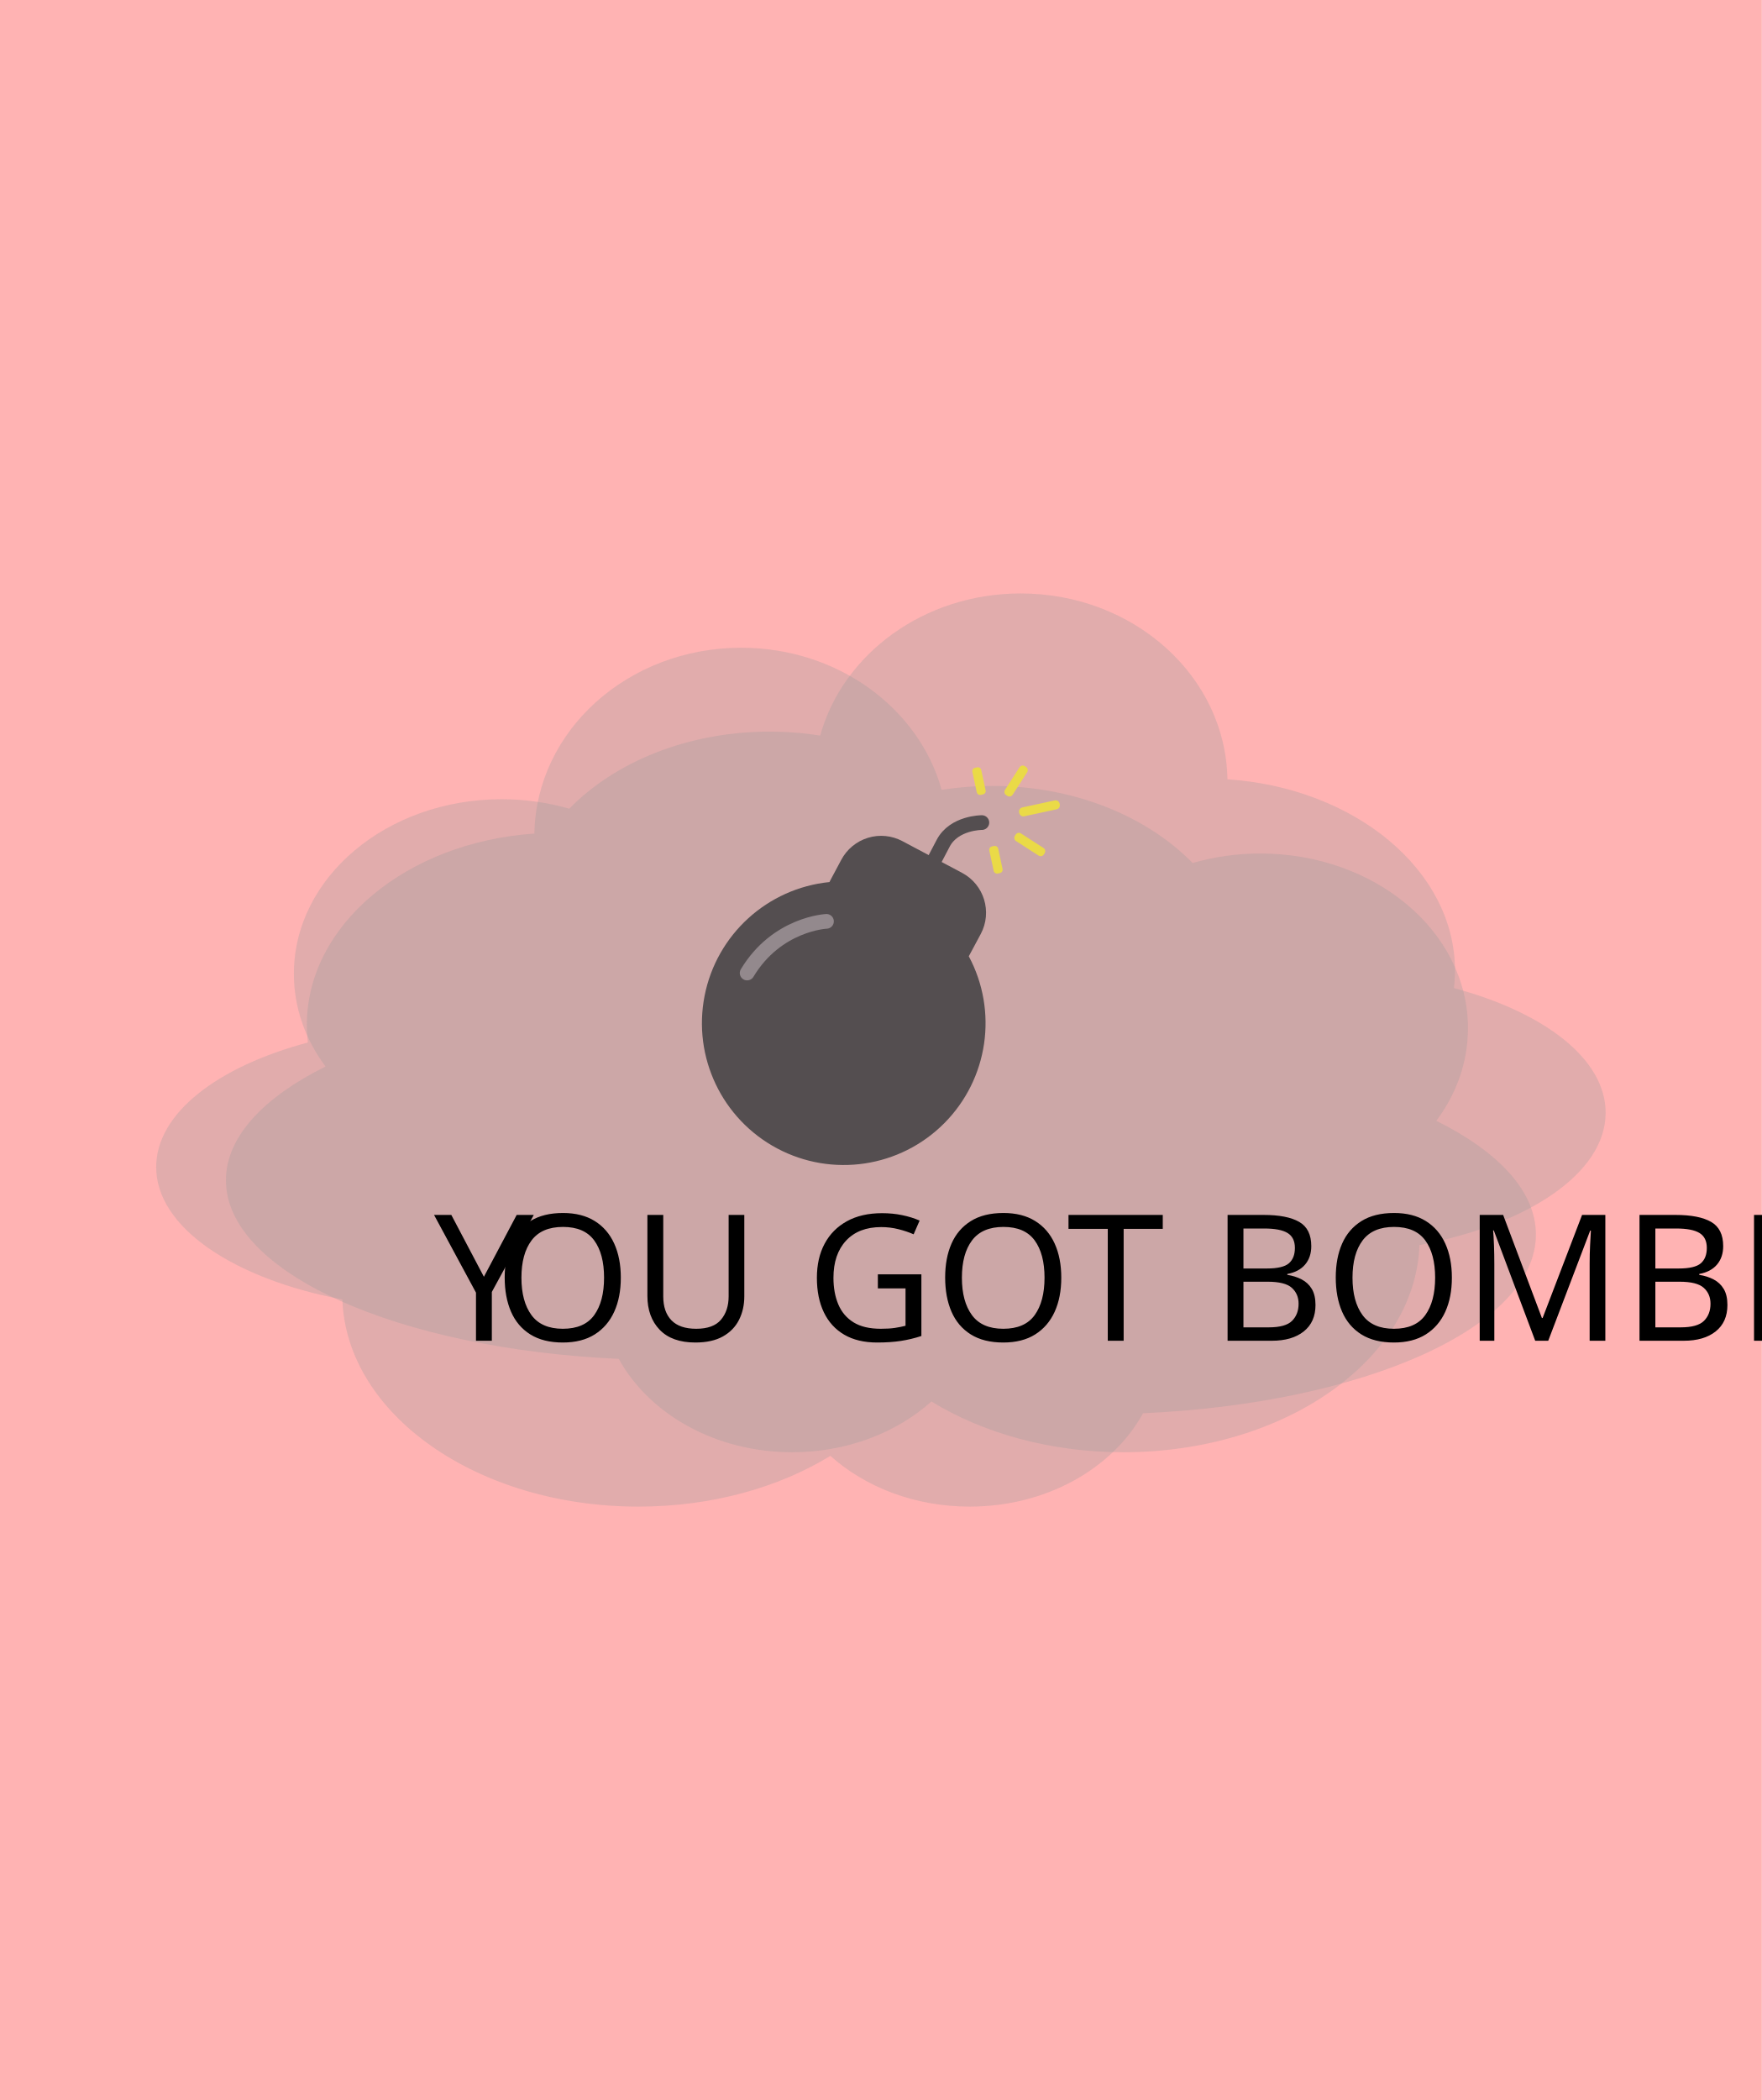
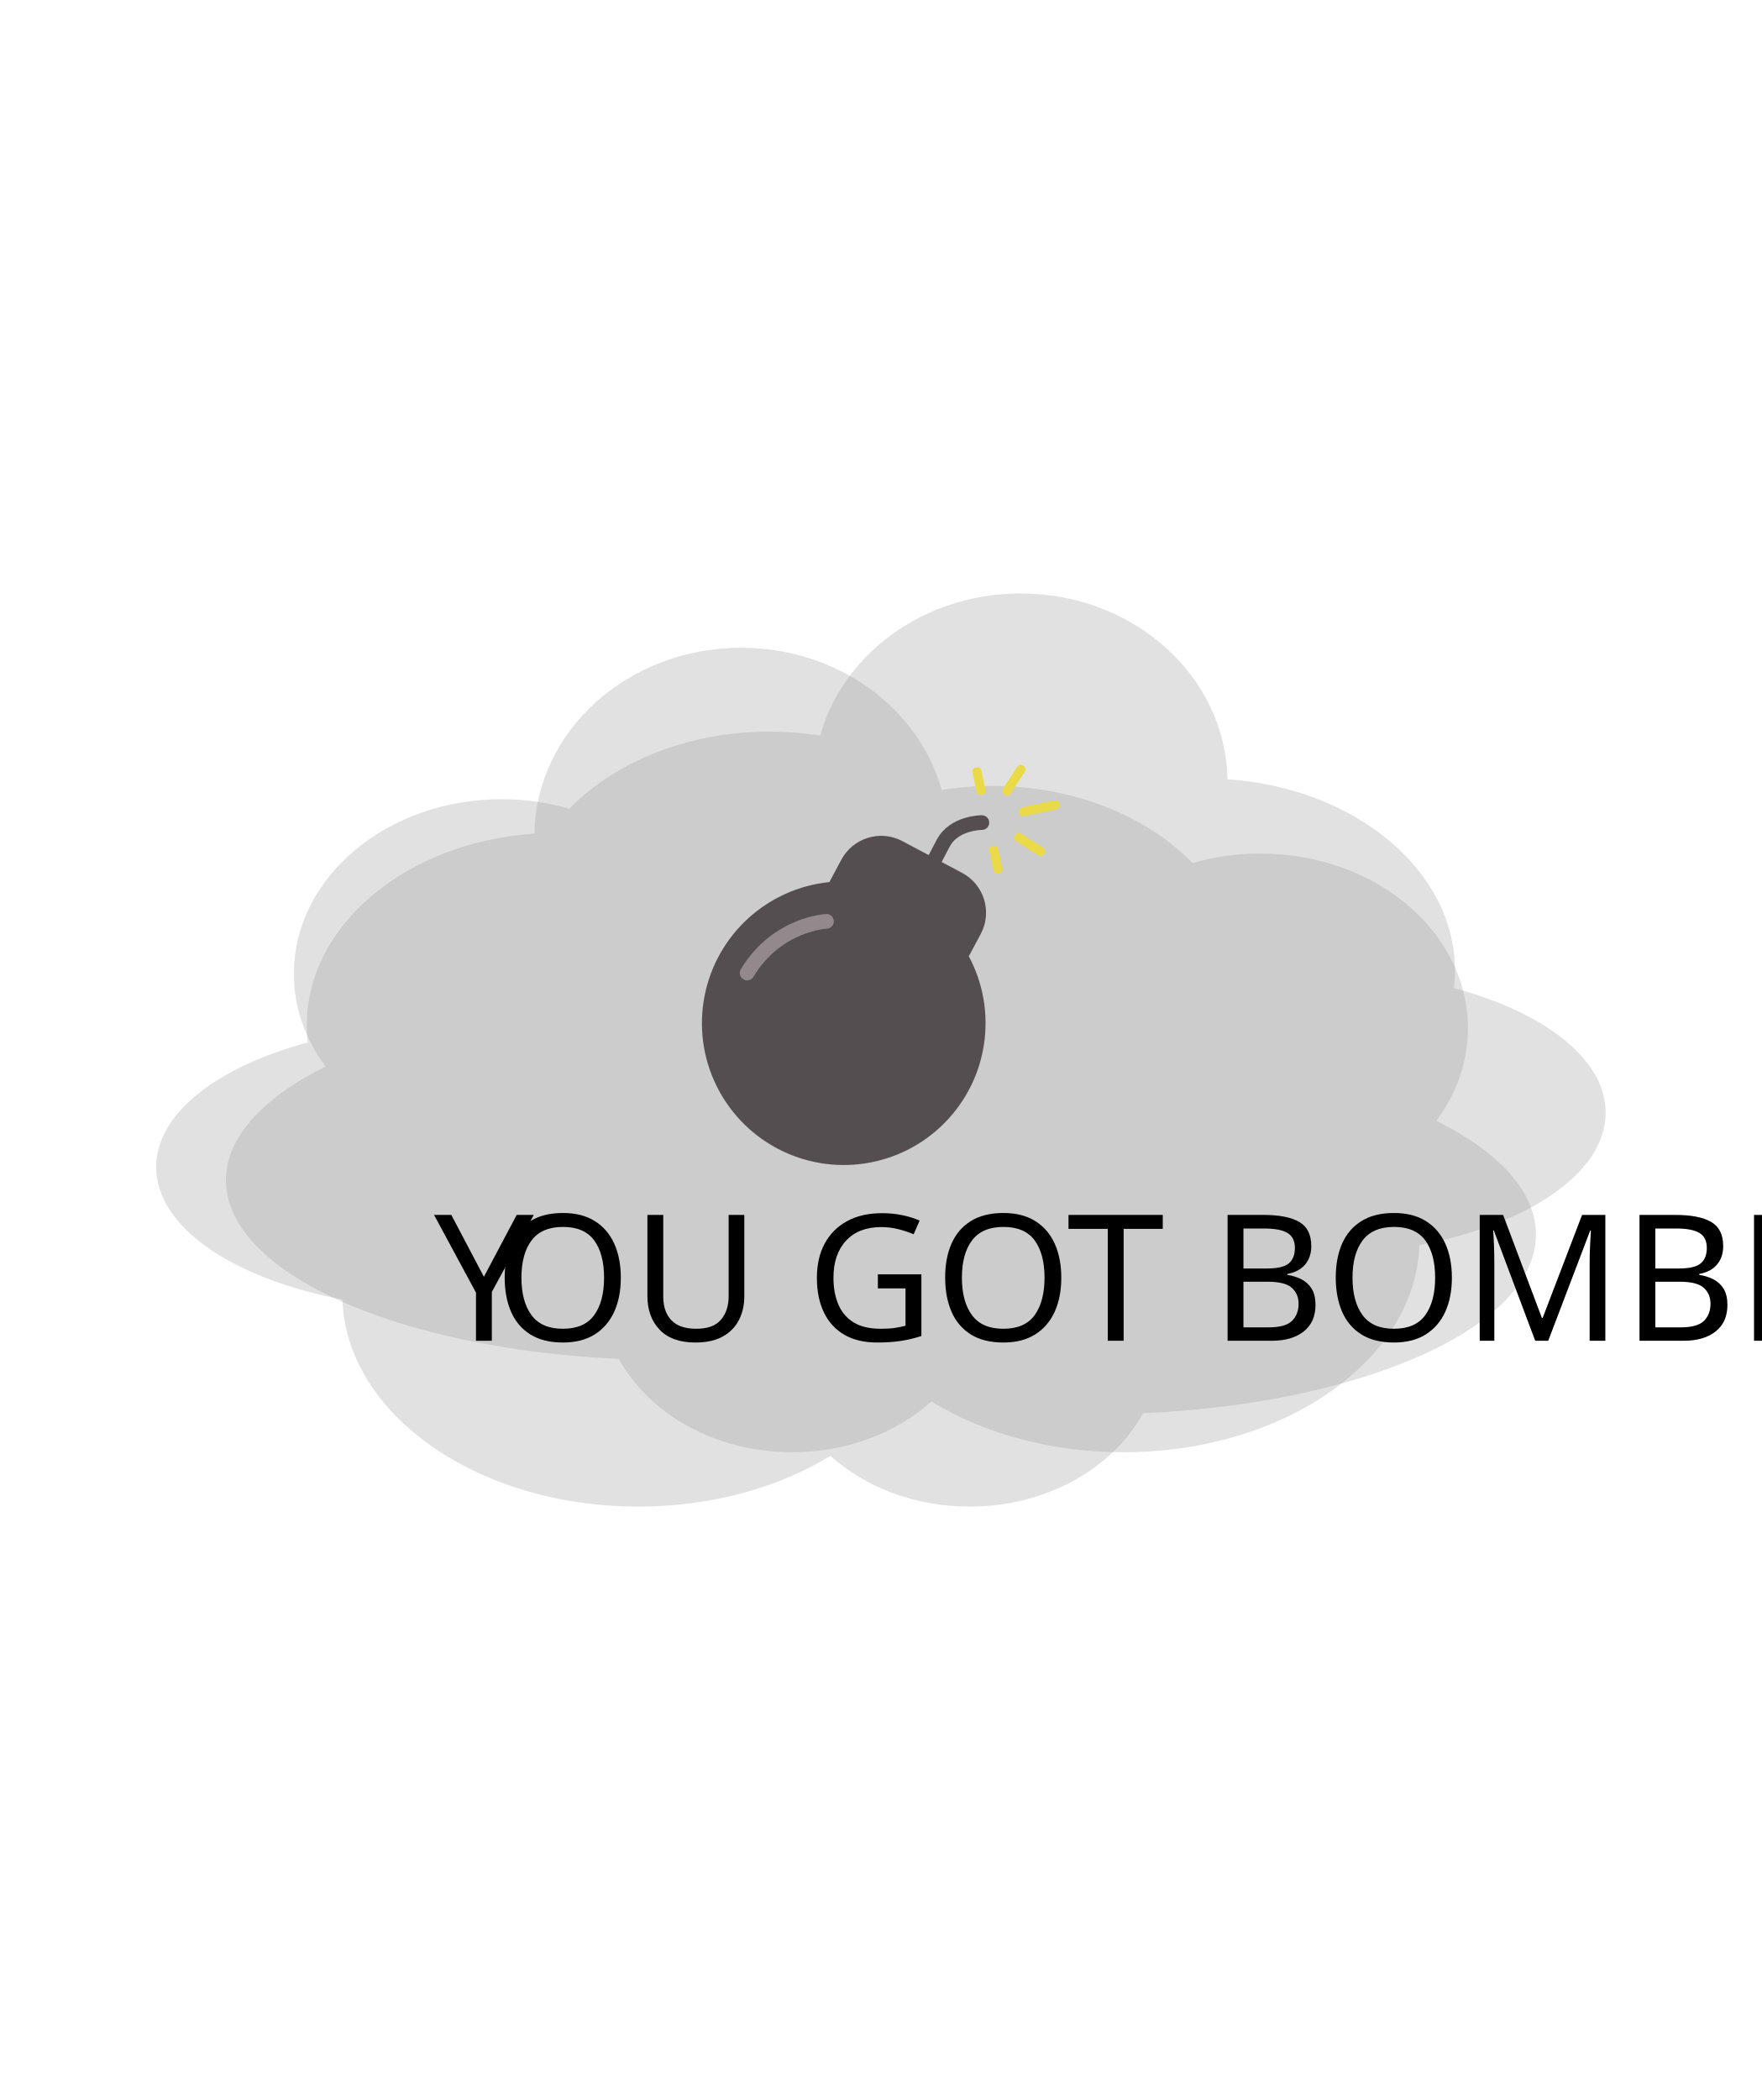
<svg xmlns="http://www.w3.org/2000/svg" viewBox="0 0 1200 1430.05">
  <defs>
-     <style>.cls-1{fill:red;}.cls-1,.cls-2{opacity:0.3;}.cls-2{fill:#9b9b9b;}.cls-3{font-size:120px;font-family:BigNoodleTitling, BigNoodleTitling;}.cls-4{letter-spacing:-0.01em;}.cls-5{fill:#544e50;}.cls-6,.cls-8{fill:none;stroke-linecap:round;stroke-linejoin:round;stroke-width:10px;}.cls-6{stroke:#93898d;}.cls-7{fill:#eada47;}.cls-8{stroke:#544e50;}</style>
+     <style>.cls-1{fill:red;opacity:0;}.cls-2{fill:#9b9b9b;opacity:0.3;}.cls-3{font-size:120px;font-family:BigNoodleTitling, BigNoodleTitling;}.cls-4{letter-spacing:-0.01em;}.cls-5{fill:#544e50;}.cls-6,.cls-8{fill:none;stroke-linecap:round;stroke-linejoin:round;stroke-width:10px;}.cls-6{stroke:#93898d;}.cls-7{fill:#eada47;}.cls-8{stroke:#544e50;}</style>
  </defs>
  <g id="Layer_2" data-name="Layer 2">
    <g id="Game_play" data-name="Game play">
      <g id="overlayBombed">
        <rect class="cls-1" width="1200" height="1430.05" />
        <path class="cls-2" d="M1046.11,840.69c0-29.38-25.44-56.35-67.83-77.45,13.65-18.29,21.55-39.92,21.55-63.1,0-65.67-63.33-118.91-141.45-118.91a165.67,165.67,0,0,0-46.09,6.46c-31.23-31.88-80.71-52.49-136.43-52.49a220.62,220.62,0,0,0-34.5,2.69c-15.46-55.63-70.73-96.79-136.54-96.79-77.1,0-139.72,56.49-140.83,126.55-86.85,5.87-155,62-155,130.33a102.08,102.08,0,0,0,.71,11.93c-61.59,16.46-103.33,48.27-103.33,84.83,0,41,52.6,76.1,126.83,90.17,2.7,78.23,91.92,141.06,201.6,141.06,49.91,0,95.57-13,130.78-34.56,23.73,21.27,57.44,34.56,94.83,34.56,52.34,0,97.46-26,118.11-63.58C929,955.65,1046.11,903.74,1046.11,840.69ZM532.74,754q2.64-4.28,4.88-8.72,2.37,2.51,4.89,4.93Q537.52,752.1,532.74,754Z" />
        <path class="cls-2" d="M421.45,925.36c20.65,37.54,65.77,63.58,118.11,63.58,37.39,0,71.09-13.29,94.83-34.56,35.21,21.55,80.88,34.56,130.78,34.56,109.68,0,198.9-62.83,201.6-141.06,74.24-14.07,126.83-49.13,126.83-90.17,0-36.55-41.74-68.37-103.33-84.83A102.08,102.08,0,0,0,991,661c0-68.36-68.12-124.46-155-130.33-1.11-70.06-63.73-126.55-140.83-126.55-65.81,0-121.08,41.16-136.54,96.79a220.62,220.62,0,0,0-34.5-2.69c-55.72,0-105.2,20.6-136.43,52.49a165.67,165.67,0,0,0-46.09-6.46c-78.12,0-141.45,53.24-141.45,118.91,0,23.18,7.9,44.81,21.55,63.1-42.39,21.1-67.83,48.07-67.83,77.45C153.89,866.71,271,918.62,421.45,925.36Zm236-212.14q2.52-2.42,4.89-4.93,2.24,4.44,4.88,8.72Q662.49,715.07,657.49,713.22Z" />
        <text class="cls-3" transform="translate(295.63 913.02)">
          <tspan class="cls-4">Y</tspan>
          <tspan x="40.8" y="0">OU GOT BOMBED!</tspan>
        </text>
        <path class="cls-5" d="M659.84,651.16c.22-.37.43-.75.64-1.13L668,636a30.75,30.75,0,0,0-12.71-41.59L614.63,572.8A30.75,30.75,0,0,0,573,585.5l-7.47,14c-.2.38-.39.77-.58,1.16a96.59,96.59,0,1,0,94.85,50.46Z" />
        <path class="cls-6" d="M562.92,627.42s-33.78,1.48-54.05,35.19" />
        <rect class="cls-7" x="693.88" y="547.37" width="28.21" height="6.17" rx="2.83" ry="2.83" transform="translate(-100.35 162.07) rotate(-12.2)" />
-         <rect class="cls-7" x="680.32" y="528.76" width="23.46" height="6.17" rx="2.6" ry="2.6" transform="translate(-129.88 825.47) rotate(-57.2)" />
+         <rect class="cls-7" x="680.32" y="528.76" width="23.46" height="6.17" rx="2.6" ry="2.6" transform="matrix(0.54, -0.84, 0.84, 0.54, -129.88, 825.47)" />
        <rect class="cls-7" x="657.34" y="528.81" width="18.84" height="6.17" rx="2.33" ry="2.33" transform="translate(287.81 1296.01) rotate(-102.2)" />
        <rect class="cls-7" x="689.67" y="572" width="23.46" height="6.17" rx="2.6" ry="2.6" transform="translate(423.33 -288.26) rotate(32.8)" />
        <rect class="cls-7" x="668.93" y="582.4" width="18.84" height="6.17" rx="2.33" ry="2.33" transform="translate(1107.24 -201.29) rotate(77.8)" />
        <path class="cls-8" d="M635,588.35l7.4-14.12c7.42-14.15,26.35-14.07,26.35-14.07" />
      </g>
    </g>
  </g>
</svg>
